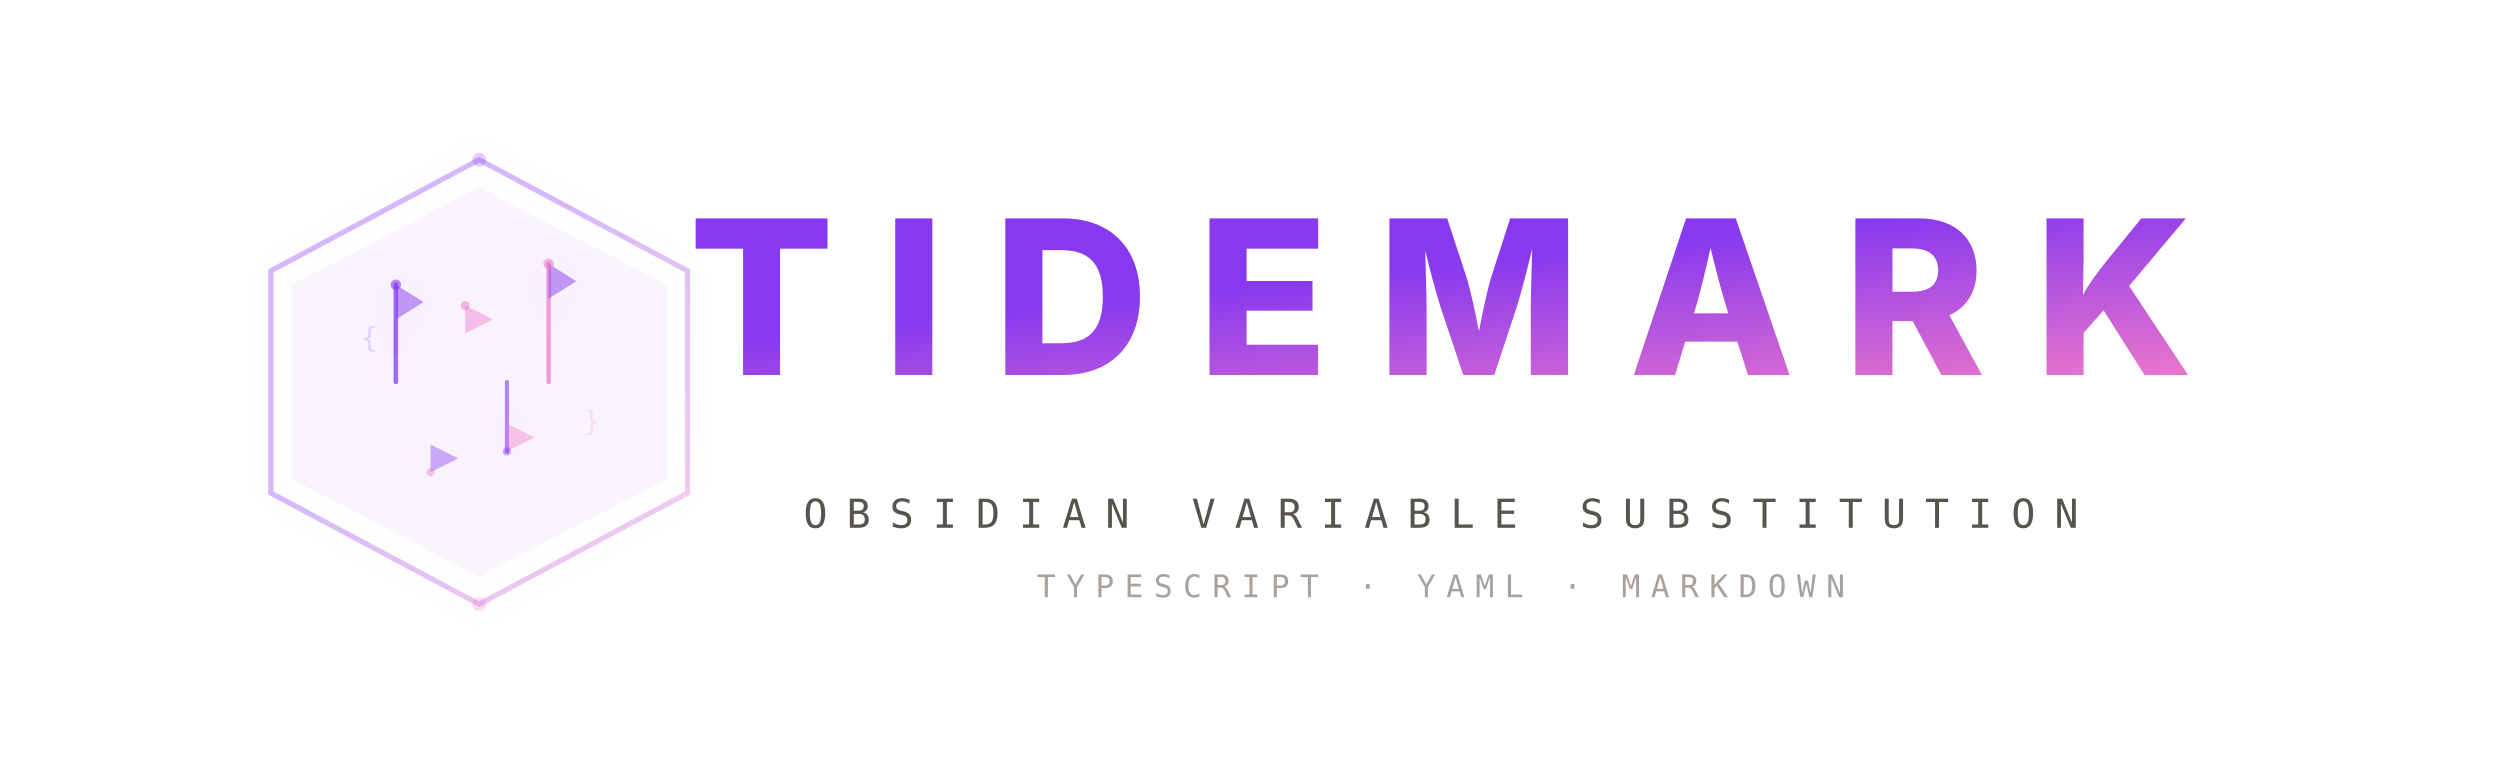
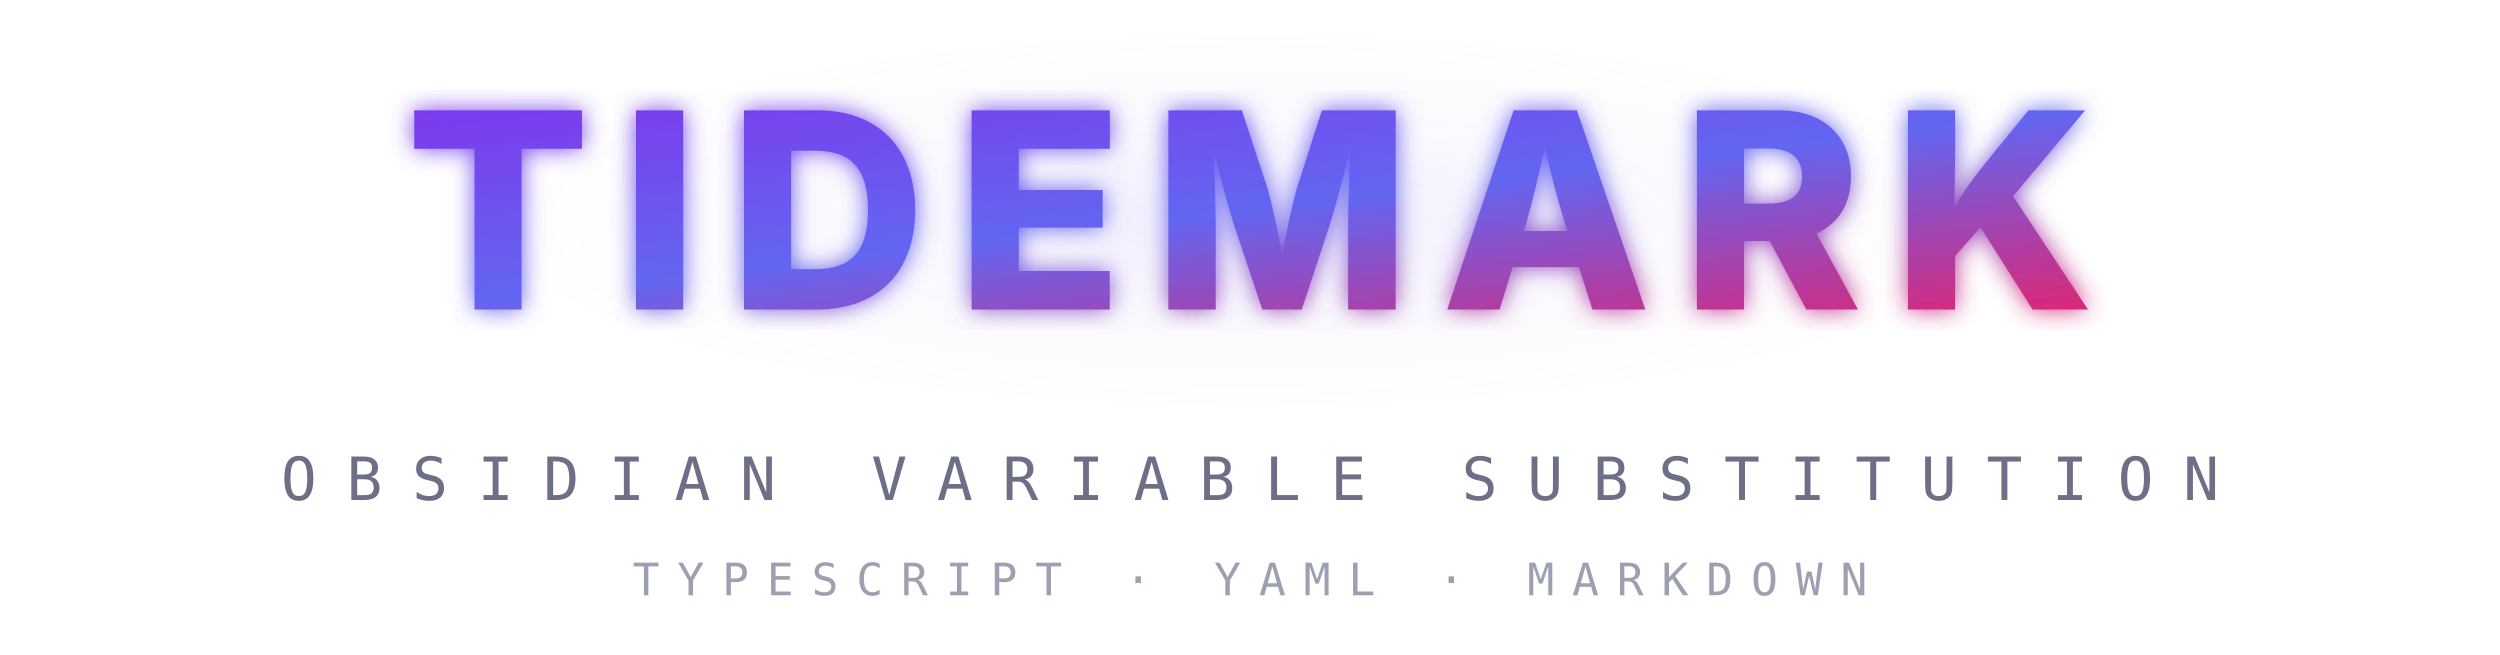
- <svg xmlns="http://www.w3.org/2000/svg" viewBox="0 0 720 220" fill="none">
+ <svg xmlns="http://www.w3.org/2000/svg" viewBox="0 0 420 110" fill="none">
  <defs>
-     <linearGradient id="g1" x1="0%" y1="0%" x2="100%" y2="100%">
-       <stop offset="0%" stop-color="#8839ef" />
-       <stop offset="40%" stop-color="#8839ef" />
-       <stop offset="100%" stop-color="#ea76cb" />
+     <linearGradient id="grad" x1="0%" y1="0%" x2="100%" y2="100%">
+       <stop offset="0%" stop-color="#7c3aed" />
+       <stop offset="50%" stop-color="#6366f1" />
+       <stop offset="100%" stop-color="#db2777" />
    </linearGradient>
-     <linearGradient id="g2" x1="0%" y1="100%" x2="100%" y2="0%">
-       <stop offset="0%" stop-color="#ea76cb" />
-       <stop offset="100%" stop-color="#8839ef" />
-     </linearGradient>
-     <linearGradient id="g3" x1="0%" y1="0%" x2="0%" y2="100%">
-       <stop offset="0%" stop-color="#8839ef" />
-       <stop offset="50%" stop-color="#8839ef" />
-       <stop offset="100%" stop-color="#ea76cb" />
-     </linearGradient>
-     <filter id="softglow" x="-30%" y="-30%" width="160%" height="160%">
-       <feGaussianBlur in="SourceAlpha" stdDeviation="6" result="blur" />
-       <feFlood flood-color="#8839ef" flood-opacity="0.1" result="color" />
-       <feComposite in="color" in2="blur" operator="in" result="shadow" />
-       <feComposite in="SourceGraphic" in2="shadow" operator="over" />
+     <radialGradient id="glow" cx="50%" cy="40%" r="40%">
+       <stop offset="0%" stop-color="#7c3aed" stop-opacity="0.1" />
+       <stop offset="50%" stop-color="#6366f1" stop-opacity="0.04" />
+       <stop offset="100%" stop-color="#db2777" stop-opacity="0" />
+     </radialGradient>
+     <filter id="textglow">
+       <feGaussianBlur in="SourceGraphic" stdDeviation="2" result="blur" />
+       <feComposite in="SourceGraphic" in2="blur" operator="over" />
    </filter>
  </defs>
-   <g transform="translate(58, 40)" filter="url(#softglow)">
-     <path d="M 80 6 L 140 38 L 140 102 L 80 134 L 20 102 L 20 38 Z" fill="none" stroke="url(#g1)" stroke-width="1.5" opacity="0.35" />
-     <path d="M 80 14 L 134 42 L 134 98 L 80 126 L 26 98 L 26 42 Z" fill="#8839ef" opacity="0.04" />
-     <line x1="44" y1="70" x2="116" y2="70" stroke="url(#g1)" stroke-width="1.2" opacity="0.6" />
-     <line x1="56" y1="70" x2="56" y2="42" stroke="#8839ef" stroke-width="1.3" stroke-linecap="round" opacity="0.75" />
-     <polygon points="56,42 56,52 64,47" fill="#8839ef" opacity="0.5" />
-     <line x1="76" y1="70" x2="76" y2="48" stroke="url(#g1)" stroke-width="1.2" stroke-linecap="round" opacity="0.65" />
-     <polygon points="76,48 76,56 84,52" fill="#ea76cb" opacity="0.45" />
-     <line x1="100" y1="70" x2="100" y2="36" stroke="#ea76cb" stroke-width="1.3" stroke-linecap="round" opacity="0.7" />
-     <polygon points="100,36 100,46 108,41" fill="#8839ef" opacity="0.5" />
-     <line x1="88" y1="70" x2="88" y2="90" stroke="#8839ef" stroke-width="1.2" stroke-linecap="round" opacity="0.6" />
-     <polygon points="88,90 88,82 96,86" fill="#ea76cb" opacity="0.4" />
-     <line x1="66" y1="70" x2="66" y2="96" stroke="url(#g1)" stroke-width="1.1" stroke-linecap="round" opacity="0.55" />
-     <polygon points="66,96 66,88 74,92" fill="#8839ef" opacity="0.4" />
-     <circle cx="56" cy="42" r="1.5" fill="#8839ef" opacity="0.6" />
-     <circle cx="76" cy="48" r="1.3" fill="#ea76cb" opacity="0.5" />
-     <circle cx="100" cy="36" r="1.5" fill="#ea76cb" opacity="0.55" />
-     <circle cx="88" cy="90" r="1.2" fill="#8839ef" opacity="0.45" />
-     <circle cx="66" cy="96" r="1.2" fill="#ea76cb" opacity="0.4" />
-     <text x="46" y="60" font-family="monospace" font-size="8" fill="#8839ef" opacity="0.2">{</text>
-     <text x="110" y="84" font-family="monospace" font-size="8" fill="#ea76cb" opacity="0.2">}</text>
-     <circle cx="80" cy="6" r="2" fill="#8839ef" opacity="0.25" />
-     <circle cx="80" cy="134" r="2" fill="#ea76cb" opacity="0.25" />
-   </g>
-   <text x="415" y="108" font-family="'SF Pro Display', 'Inter', 'Segoe UI', 'Helvetica Neue', Arial, sans-serif" font-size="62" font-weight="800" letter-spacing="14" fill="url(#g1)" text-anchor="middle">TIDEMARK</text>
-   <line x1="280" y1="128" x2="550" y2="128" stroke="url(#g1)" stroke-width="0.8" opacity="0.2" />
-   <text x="415" y="152" font-family="'SF Mono', 'JetBrains Mono', 'Fira Code', 'Cascadia Code', monospace" font-size="11.5" font-weight="400" letter-spacing="5.5" fill="#57534e" text-anchor="middle">OBSIDIAN VARIABLE SUBSTITUTION</text>
-   <text x="415" y="172" font-family="'SF Mono', 'JetBrains Mono', 'Fira Code', monospace" font-size="9" font-weight="400" letter-spacing="3" fill="#a8a29e" text-anchor="middle">TYPESCRIPT  ·  YAML  ·  MARKDOWN</text>
+   <ellipse cx="210" cy="45" rx="160" ry="40" fill="url(#glow)" />
+   <text x="210" y="52" text-anchor="middle" font-family="'Inter', 'SF Pro Display', 'Segoe UI', 'Helvetica Neue', Arial, sans-serif" font-size="46" font-weight="800" fill="url(#grad)" letter-spacing="5" filter="url(#textglow)">TIDEMARK</text>
+   <line x1="115" y1="68" x2="305" y2="68" stroke="url(#grad)" stroke-width="0.6" opacity="0.2" />
+   <text x="210" y="84" text-anchor="middle" font-family="'JetBrains Mono', 'SF Mono', 'Fira Code', 'Cascadia Code', monospace" font-size="10" font-weight="400" fill="#6c6f85" letter-spacing="5">OBSIDIAN VARIABLE SUBSTITUTION</text>
+   <text x="210" y="100" text-anchor="middle" font-family="'JetBrains Mono', 'SF Mono', 'Fira Code', monospace" font-size="7.5" font-weight="400" fill="#9ca0b0" letter-spacing="3">TYPESCRIPT · YAML · MARKDOWN</text>
</svg>
